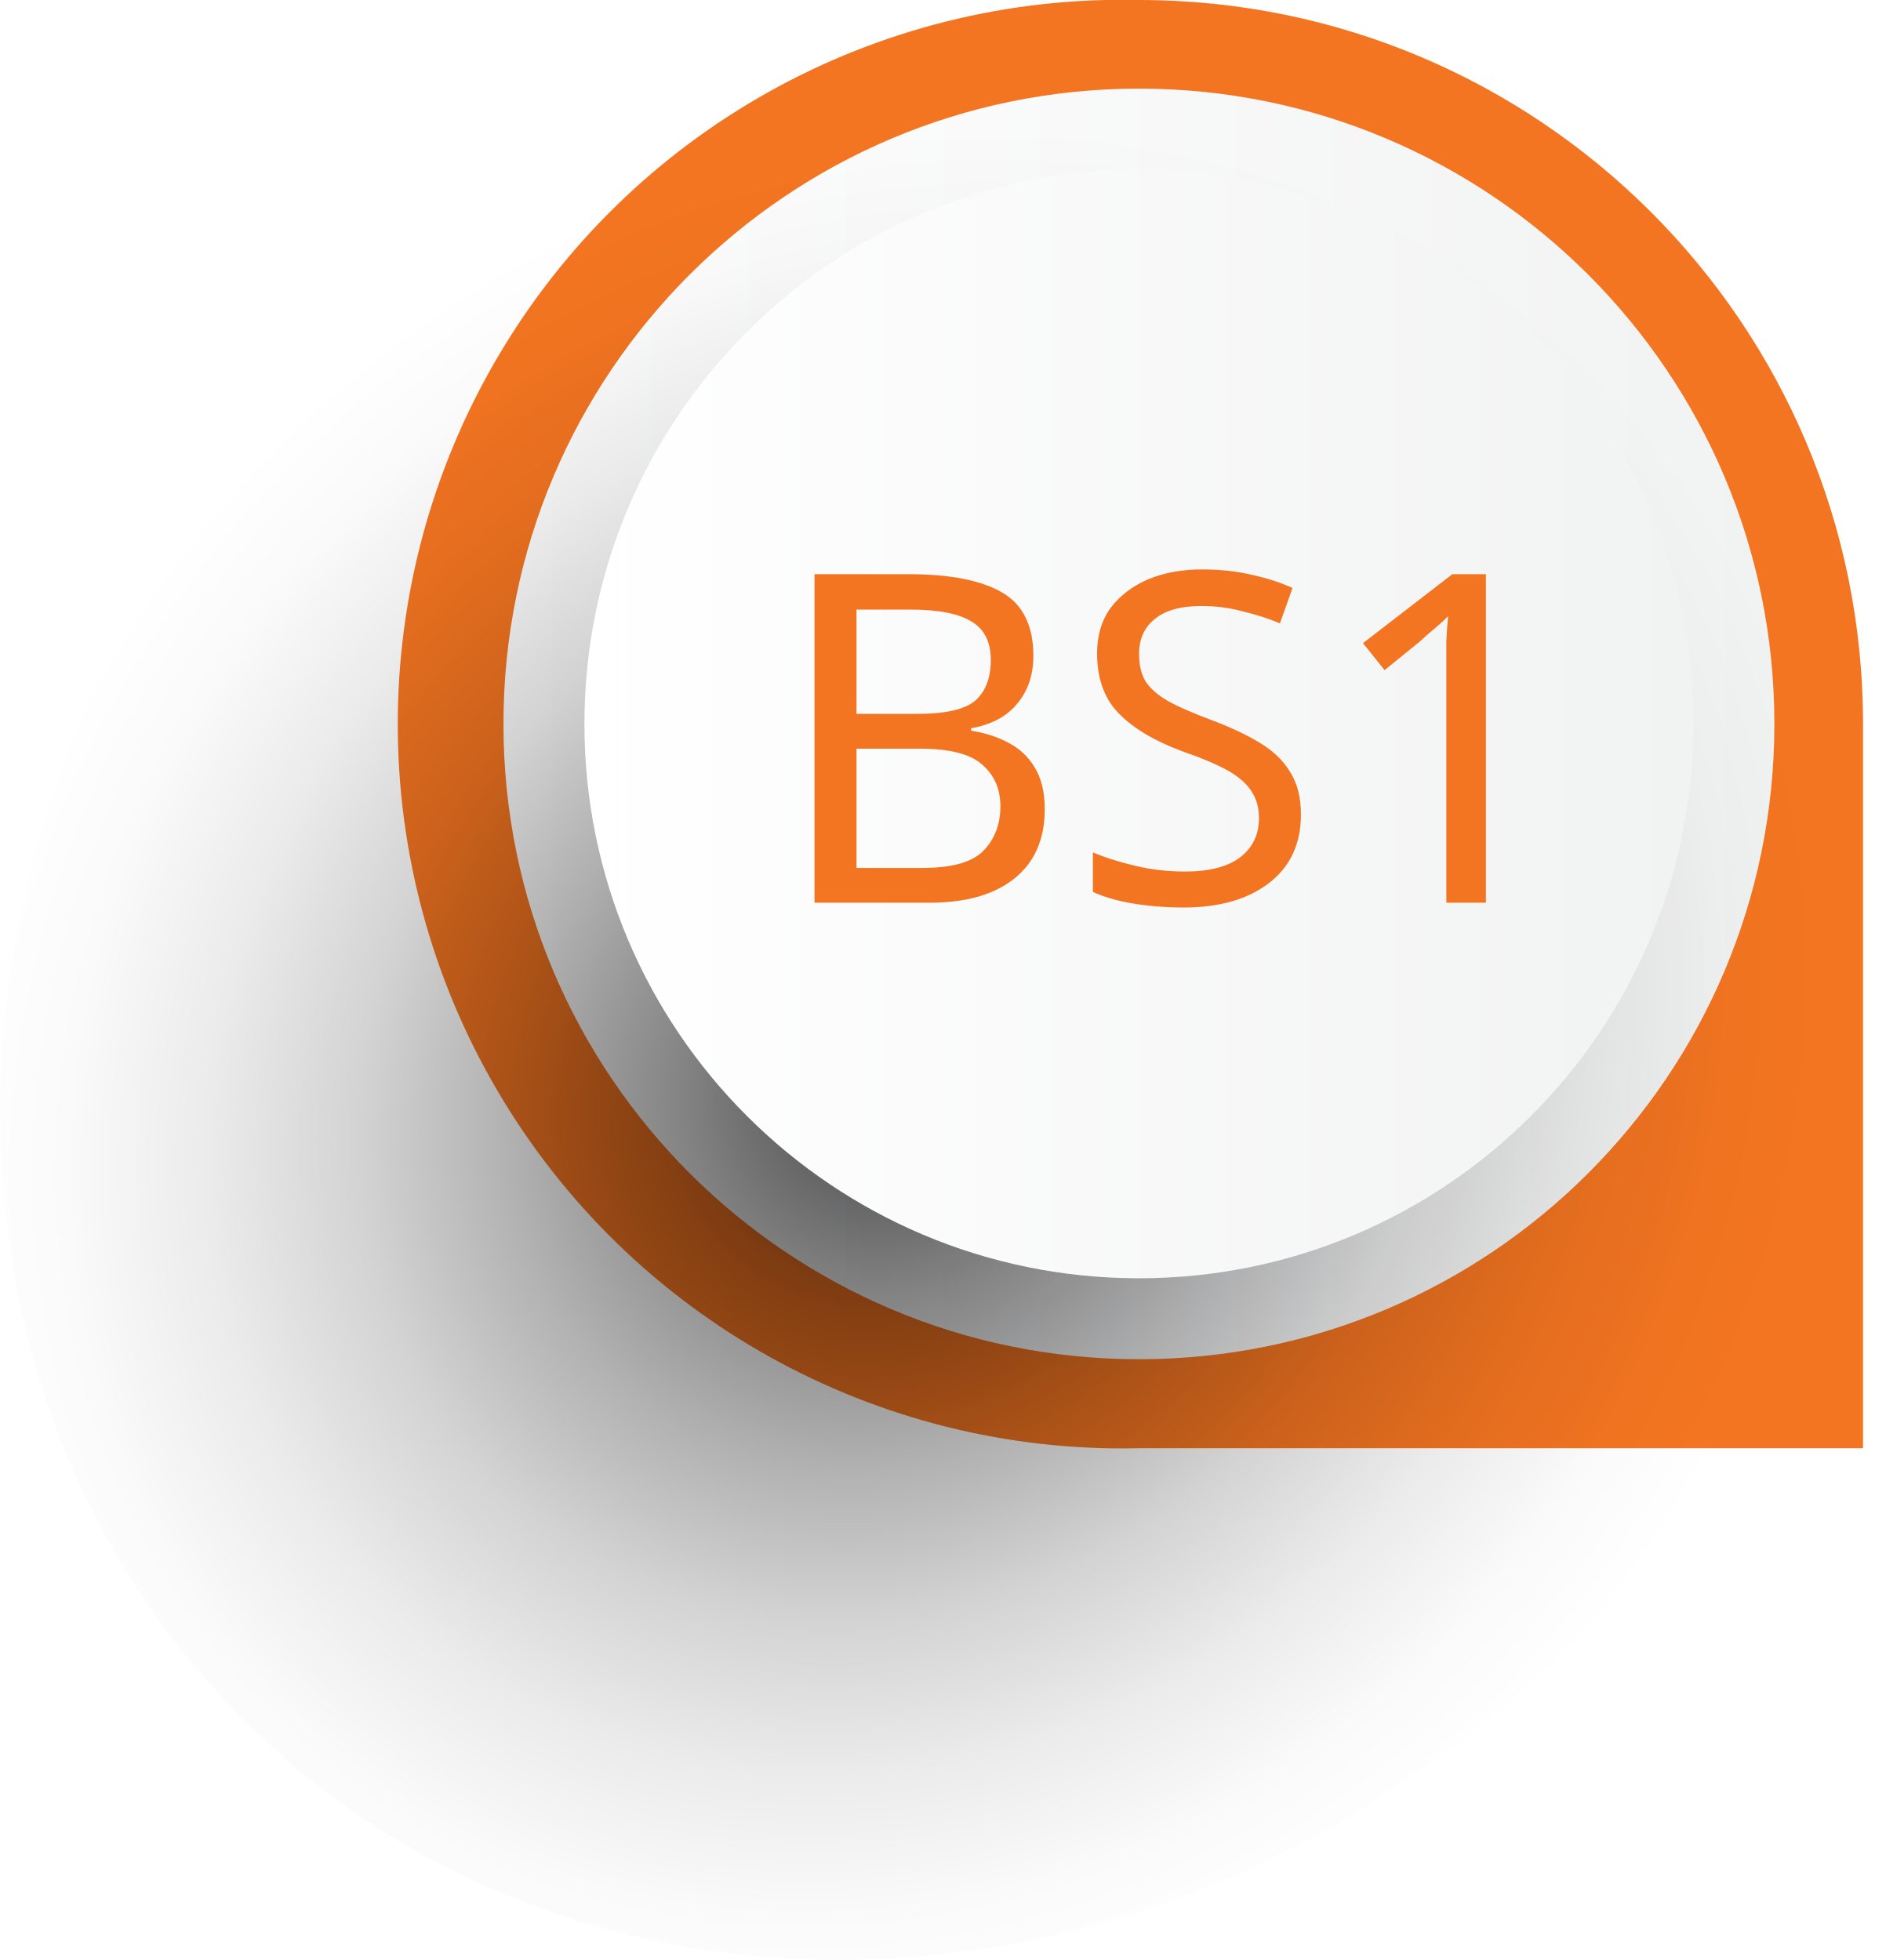
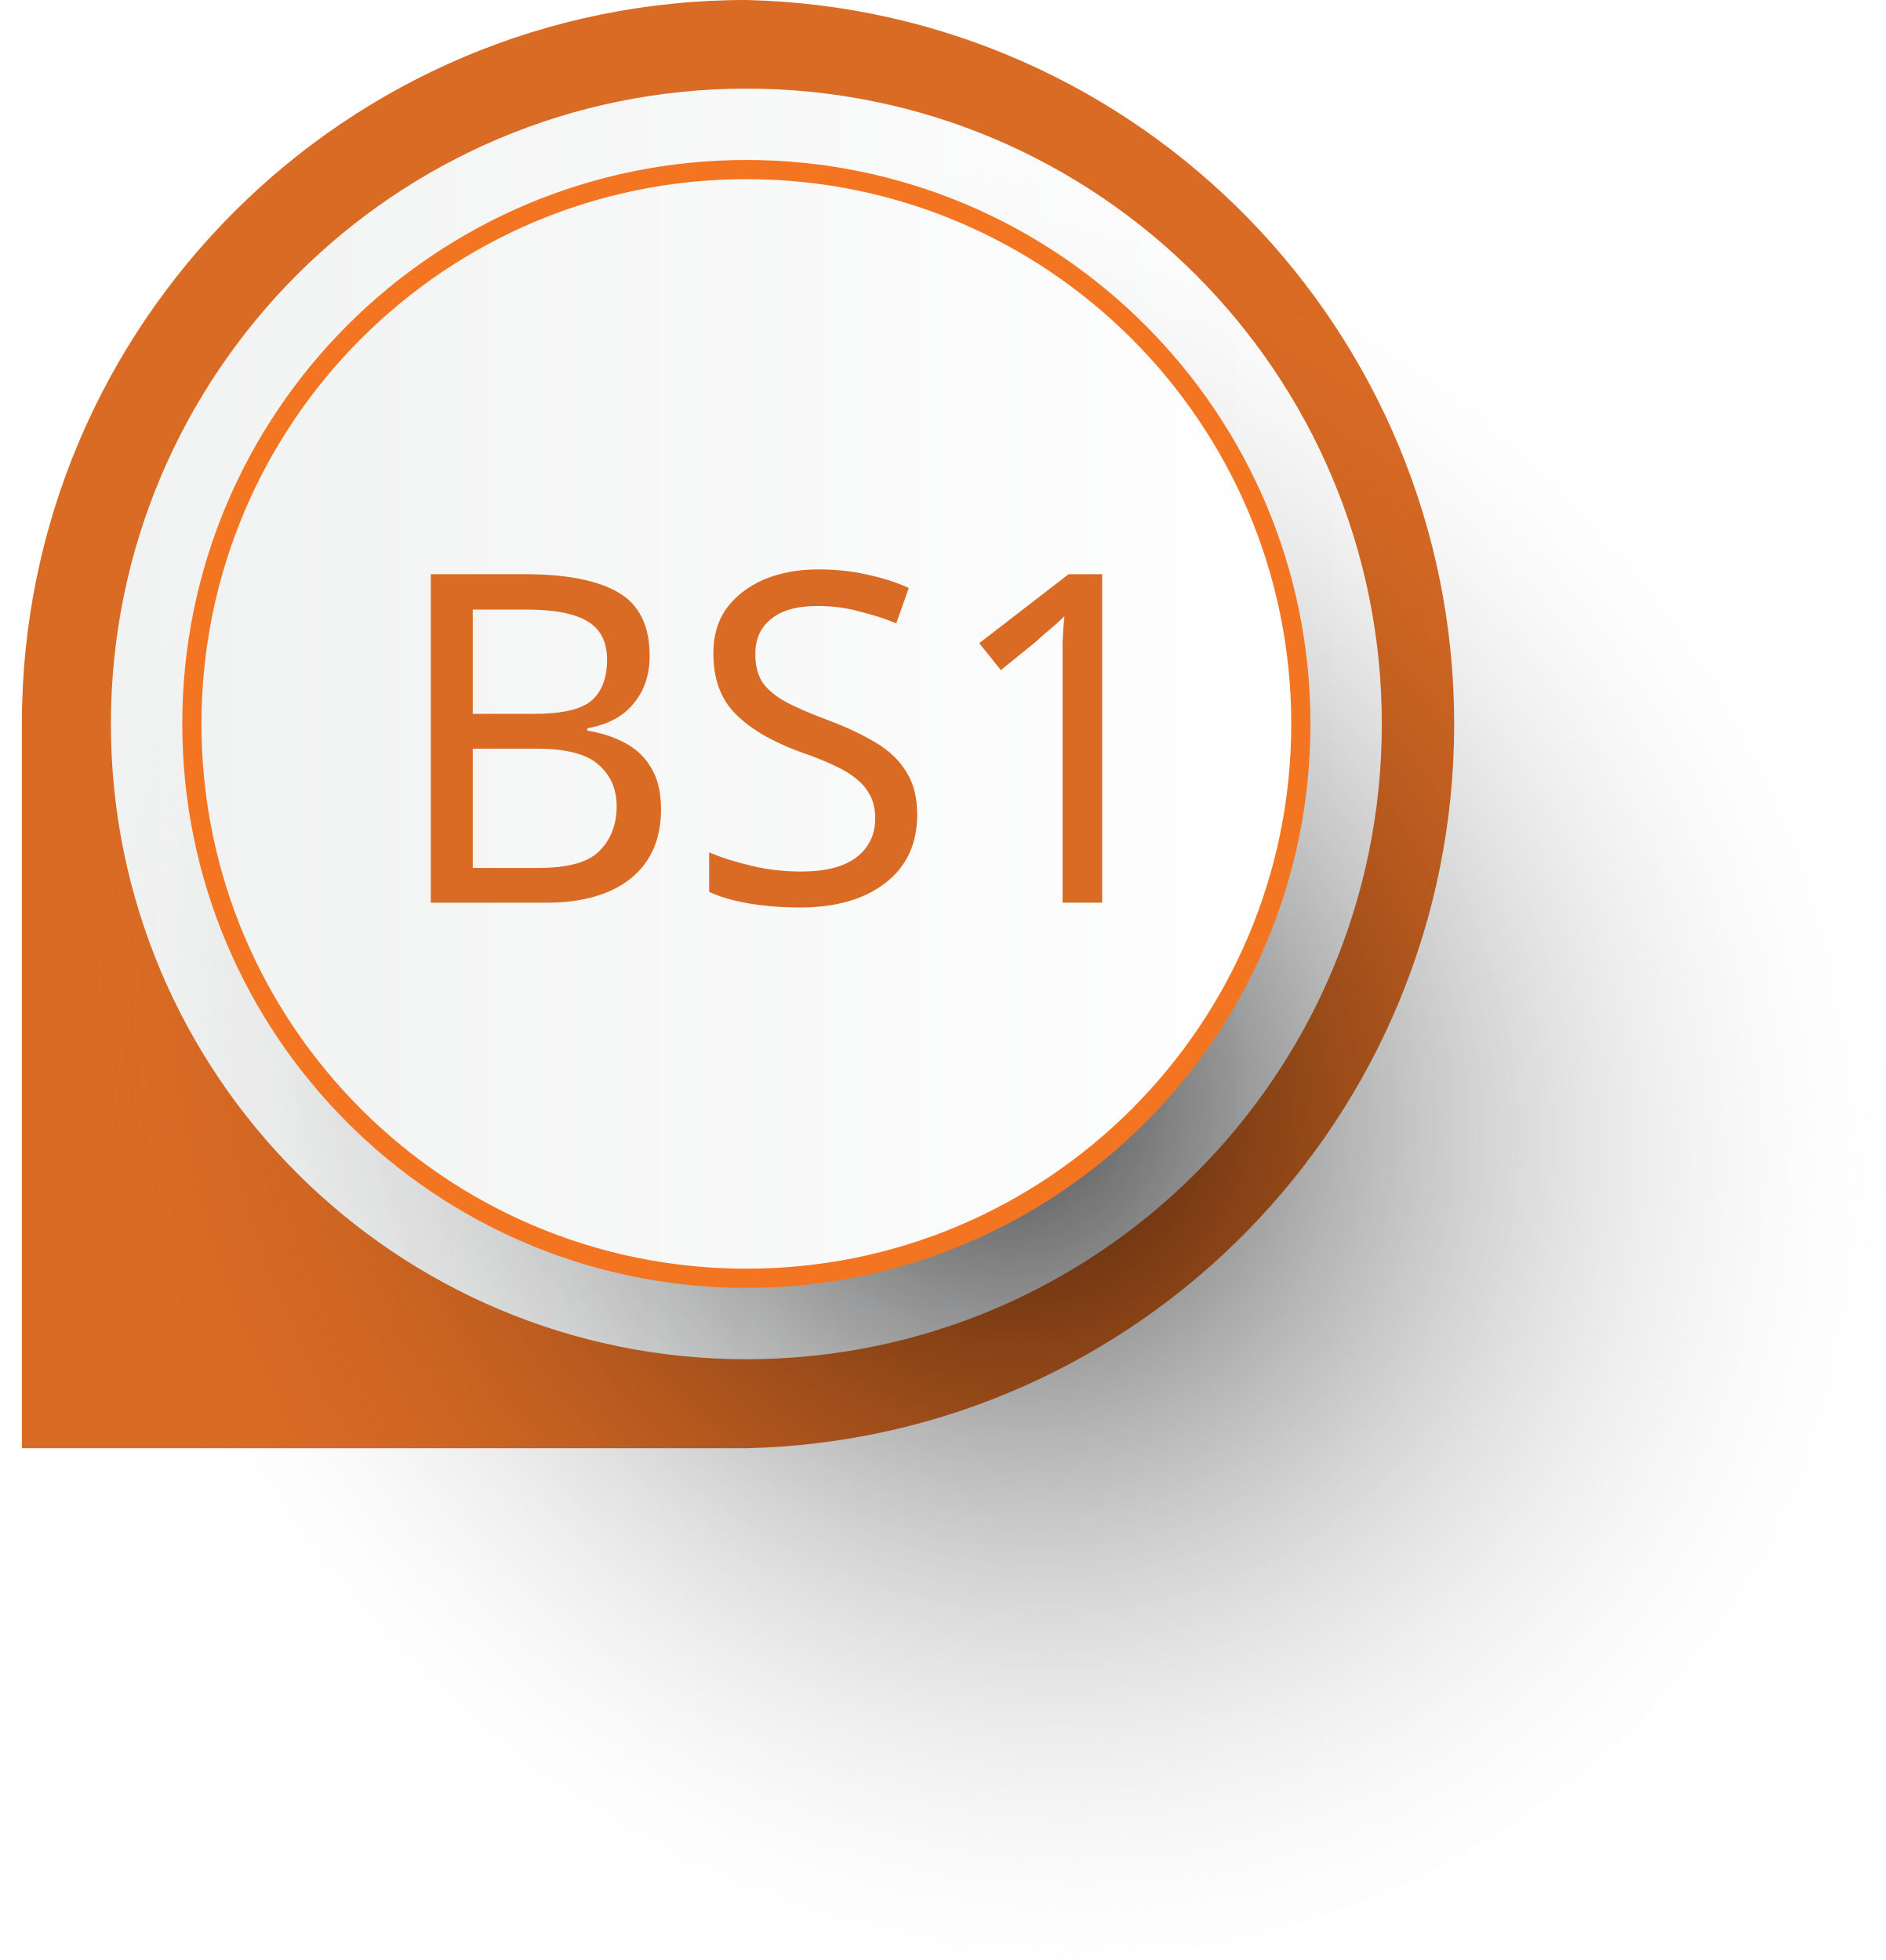
<svg xmlns="http://www.w3.org/2000/svg" xmlns:xlink="http://www.w3.org/1999/xlink" viewBox="0 0 49.13 51.09">
  <defs>
-     <style>.cls-1{isolation:isolate;}.cls-2,.cls-6{fill:#f47521;}.cls-3{fill:url(#linear-gradient);}.cls-4{mix-blend-mode:multiply;fill:url(#radial-gradient);}.cls-5{fill:url(#linear-gradient-2);}.cls-6{font-size:12px;font-family:AdobeGothicStd-Bold-KSCpc-EUC-H, Adobe Gothic Std;}</style>
-     <linearGradient id="linear-gradient" x1="13.12" y1="18.87" x2="46.23" y2="18.87" gradientUnits="userSpaceOnUse">
+     <style>.cls-1{isolation:isolate;}.cls-2,.cls-6{fill:#da6b24;}.cls-3{fill:url(#linear-gradient);}.cls-4{mix-blend-mode:multiply;fill:url(#무제_그라디언트_170);}.cls-5{stroke:#f47521;stroke-miterlimit:10;stroke-width:0.5px;fill:url(#linear-gradient-2);}.cls-6{font-size:12px;font-family:AdobeGothicStd-Bold-KSCpc-EUC-H, Adobe Gothic Std;}</style>
+     <linearGradient id="linear-gradient" x1="-6.88" y1="18.87" x2="26.23" y2="18.87" gradientTransform="matrix(-1, 0, 0, 1, 29.13, 0)" gradientUnits="userSpaceOnUse">
      <stop offset="0" stop-color="#fff" />
      <stop offset="1" stop-color="#f1f2f2" />
    </linearGradient>
-     <radialGradient id="radial-gradient" cx="-902.57" cy="1407.86" r="23.04" gradientTransform="matrix(0, 1.01, -1.13, 0, 1613.32, 938.22)" gradientUnits="userSpaceOnUse">
+     <radialGradient id="무제_그라디언트_170" cx="-919.86" cy="1413.85" r="23.04" gradientTransform="matrix(-1.01, 0, 0, 1.13, -904.84, -1569.23)" gradientUnits="userSpaceOnUse">
      <stop offset="0" stop-color="#414042" />
-       <stop offset="0.05" stop-color="#515152" />
-       <stop offset="0.23" stop-color="#868586" />
-       <stop offset="0.41" stop-color="#b1b1b2" />
-       <stop offset="0.57" stop-color="#d3d3d3" />
-       <stop offset="0.73" stop-color="#ebebeb" />
-       <stop offset="0.88" stop-color="#fafafa" />
-       <stop offset="1" stop-color="#fff" />
+       <stop offset="1" stop-color="#fff" stop-opacity="0" />
    </radialGradient>
-     <linearGradient id="linear-gradient-2" x1="15.23" y1="18.87" x2="44.13" y2="18.87" xlink:href="#linear-gradient" />
+     <linearGradient id="linear-gradient-2" x1="-4.77" y1="18.87" x2="24.13" y2="18.87" xlink:href="#linear-gradient" />
  </defs>
  <g class="cls-1">
    <g id="레이어_2" data-name="레이어 2">
      <g id="레이어_1-2" data-name="레이어 1">
-         <path class="cls-2" d="M29.68,0a18.88,18.88,0,1,0,0,37.75H48.55V18.87A18.87,18.87,0,0,0,29.68,0Z" />
-         <circle class="cls-3" cx="29.68" cy="18.87" r="16.56" />
-         <ellipse class="cls-4" cx="24.56" cy="26.29" rx="26" ry="23.28" transform="translate(-11.41 26.61) rotate(-47.46)" />
-         <circle class="cls-5" cx="29.68" cy="18.87" r="14.45" />
-         <text class="cls-6" transform="translate(20.07 23.53)">BS1</text>
+         <path class="cls-2" d="M19.45,0a18.88,18.88,0,0,1,0,37.75H.57V18.87A18.87,18.87,0,0,1,19.45,0Z" />
+         <circle class="cls-3" cx="19.45" cy="18.87" r="16.56" />
+         <ellipse class="cls-4" cx="24.56" cy="26.29" rx="23.28" ry="26" transform="translate(-11.31 23.53) rotate(-42.54)" />
+         <circle class="cls-5" cx="19.45" cy="18.87" r="14.45" />
+         <text class="cls-6" transform="translate(10.07 23.53)">BS1</text>
      </g>
    </g>
  </g>
</svg>
